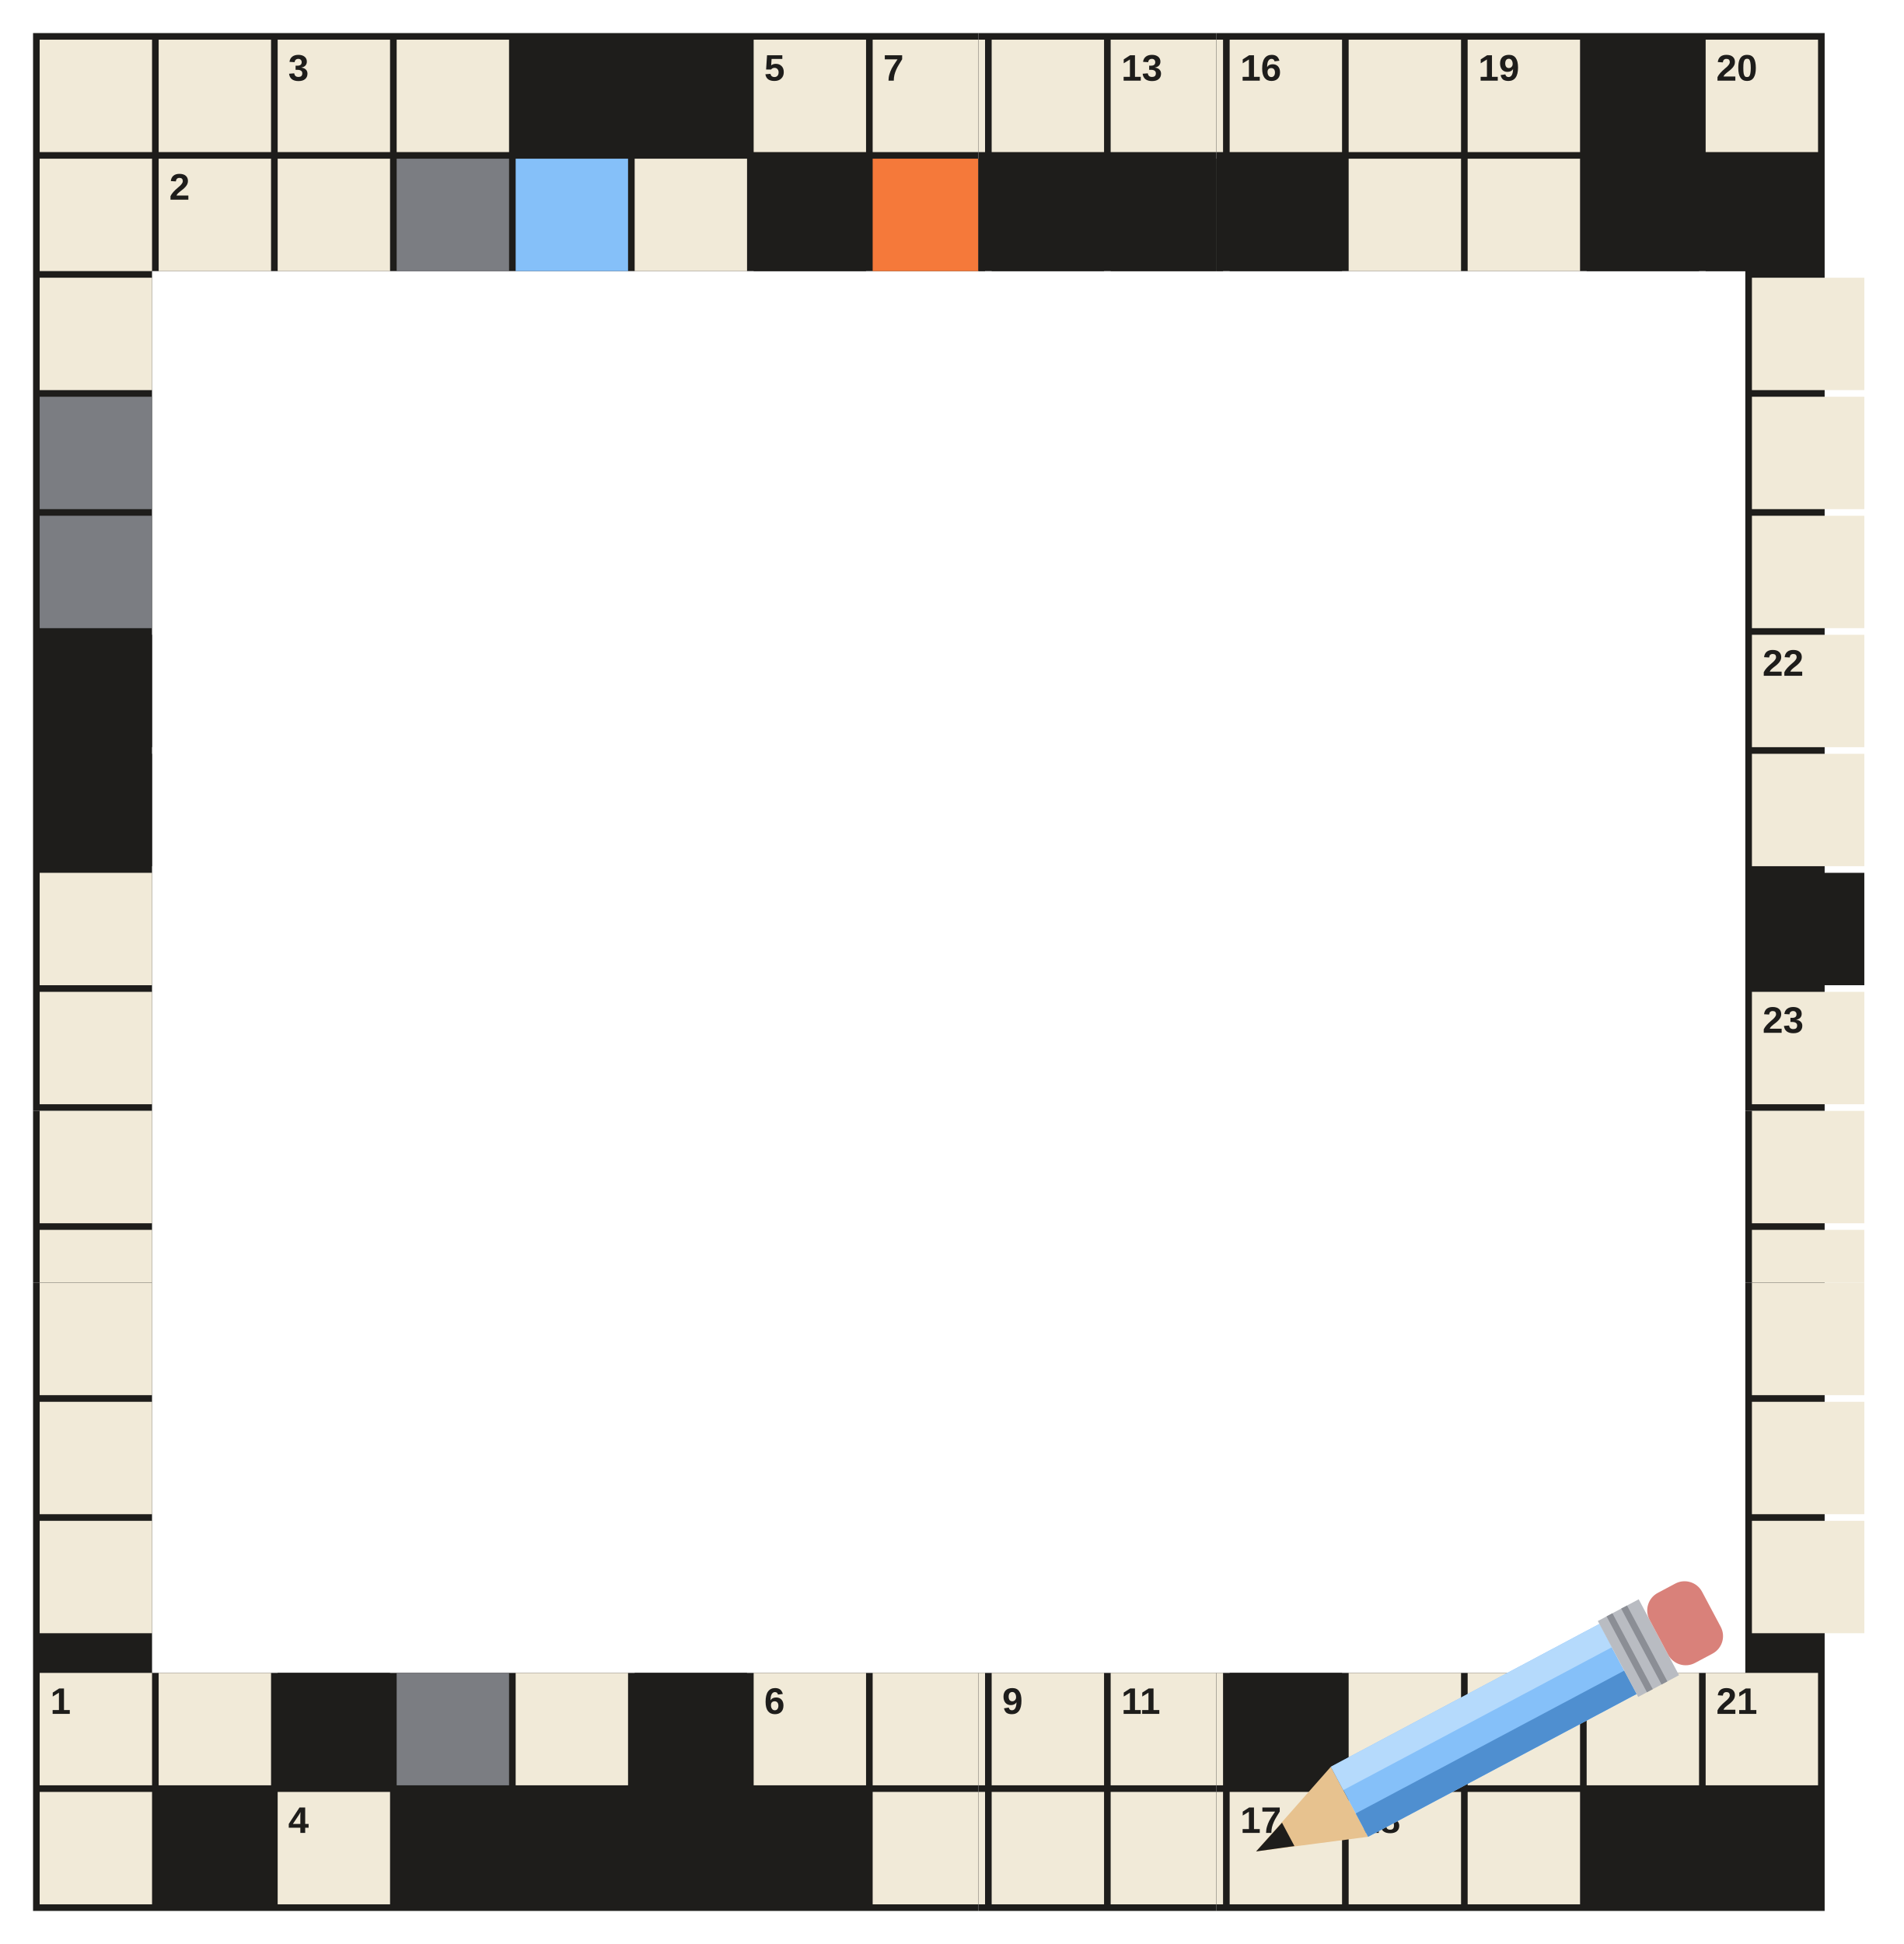
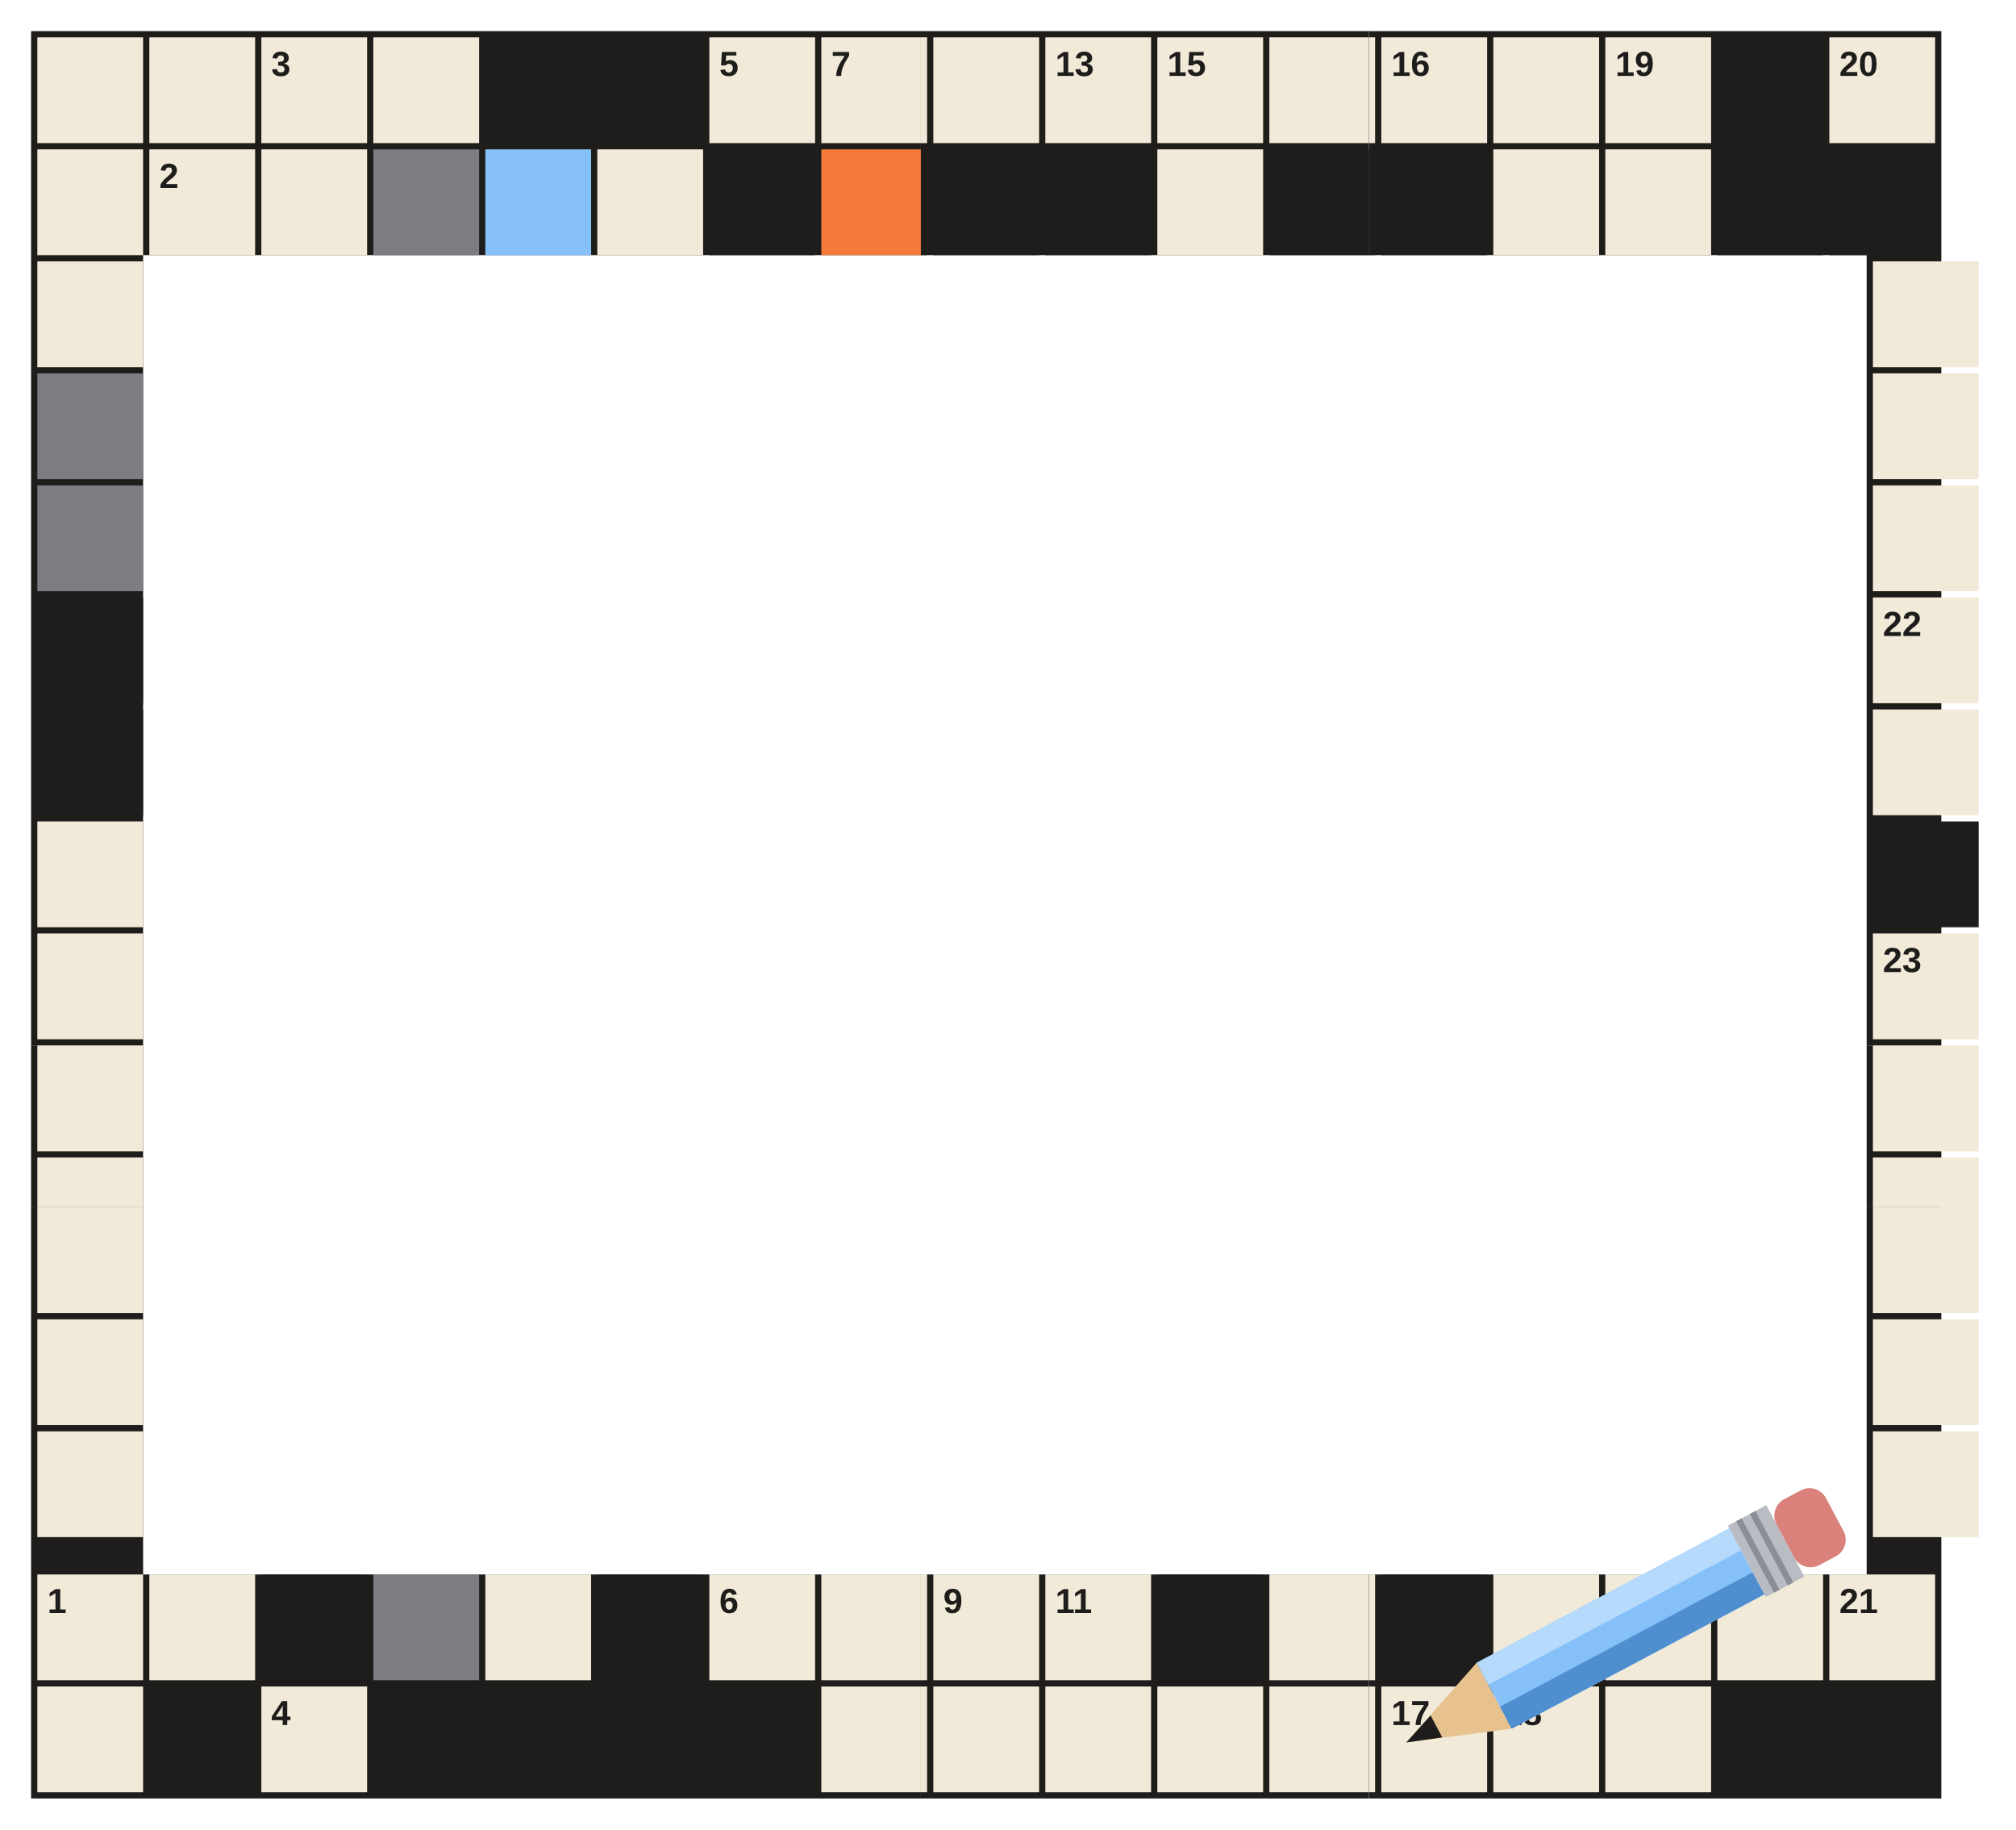
- <svg xmlns="http://www.w3.org/2000/svg" viewBox="0 0 288 294" width="288" height="294">
+ <svg xmlns="http://www.w3.org/2000/svg" viewBox="0 0 324 294" width="324" height="294">
  <defs>
    <g id="frame-art">
      <path d="M5 5H438V875H5Z M23 41V839H426V41Z" fill="#1e1d1b" fill-rule="evenodd" />
      <rect x="6" y="6" width="17" height="17" fill="#f1ead8" />
      <rect x="6" y="24" width="17" height="17" fill="#f1ead8" />
      <rect x="6" y="857" width="17" height="17" fill="#f1ead8" />
      <rect x="6" y="839" width="17" height="17" fill="#f1ead8" />
      <text x="7.6" y="845.2" font-size="5.6" font-family="Arial,sans-serif" font-weight="700" fill="#1e1d1b">1</text>
      <rect x="24" y="6" width="17" height="17" fill="#f1ead8" />
      <rect x="24" y="24" width="17" height="17" fill="#f1ead8" />
      <text x="25.6" y="30.2" font-size="5.6" font-family="Arial,sans-serif" font-weight="700" fill="#1e1d1b">2</text>
      <rect x="24" y="857" width="17" height="17" fill="#1e1d1b" />
      <rect x="24" y="839" width="17" height="17" fill="#f1ead8" />
      <rect x="42" y="6" width="17" height="17" fill="#f1ead8" />
      <text x="43.6" y="12.2" font-size="5.6" font-family="Arial,sans-serif" font-weight="700" fill="#1e1d1b">3</text>
      <rect x="42" y="24" width="17" height="17" fill="#f1ead8" />
      <rect x="42" y="857" width="17" height="17" fill="#f1ead8" />
      <text x="43.6" y="863.2" font-size="5.6" font-family="Arial,sans-serif" font-weight="700" fill="#1e1d1b">4</text>
      <rect x="42" y="839" width="17" height="17" fill="#1e1d1b" />
      <rect x="60" y="6" width="17" height="17" fill="#f1ead8" />
      <rect x="60" y="24" width="17" height="17" fill="#7b7d82" />
      <rect x="60" y="857" width="17" height="17" fill="#1e1d1b" />
      <rect x="60" y="839" width="17" height="17" fill="#7b7d82" />
      <rect x="78" y="6" width="17" height="17" fill="#1e1d1b" />
      <rect x="78" y="24" width="17" height="17" fill="#85c0f9" />
      <rect x="78" y="857" width="17" height="17" fill="#1e1d1b" />
      <rect x="78" y="839" width="17" height="17" fill="#f1ead8" />
      <rect x="96" y="6" width="17" height="17" fill="#1e1d1b" />
      <rect x="96" y="24" width="17" height="17" fill="#f1ead8" />
      <rect x="96" y="857" width="17" height="17" fill="#1e1d1b" />
      <rect x="96" y="839" width="17" height="17" fill="#1e1d1b" />
      <rect x="114" y="6" width="17" height="17" fill="#f1ead8" />
      <text x="115.6" y="12.2" font-size="5.6" font-family="Arial,sans-serif" font-weight="700" fill="#1e1d1b">5</text>
      <rect x="114" y="24" width="17" height="17" fill="#1e1d1b" />
      <rect x="114" y="857" width="17" height="17" fill="#1e1d1b" />
      <rect x="114" y="839" width="17" height="17" fill="#f1ead8" />
      <text x="115.6" y="845.2" font-size="5.6" font-family="Arial,sans-serif" font-weight="700" fill="#1e1d1b">6</text>
      <rect x="132" y="6" width="17" height="17" fill="#f1ead8" />
      <text x="133.6" y="12.2" font-size="5.6" font-family="Arial,sans-serif" font-weight="700" fill="#1e1d1b">7</text>
      <rect x="132" y="24" width="17" height="17" fill="#f5793a" />
      <rect x="132" y="857" width="17" height="17" fill="#f1ead8" />
      <rect x="132" y="839" width="17" height="17" fill="#f1ead8" />
      <rect x="150" y="6" width="17" height="17" fill="#1e1d1b" />
      <rect x="150" y="24" width="17" height="17" fill="#f1ead8" />
      <text x="151.6" y="30.2" font-size="5.6" font-family="Arial,sans-serif" font-weight="700" fill="#1e1d1b">8</text>
      <rect x="150" y="857" width="17" height="17" fill="#f1ead8" />
      <rect x="150" y="839" width="17" height="17" fill="#f1ead8" />
      <text x="151.6" y="845.2" font-size="5.6" font-family="Arial,sans-serif" font-weight="700" fill="#1e1d1b">9</text>
      <rect x="168" y="6" width="17" height="17" fill="#f1ead8" />
      <text x="169.6" y="12.2" font-size="5.6" font-family="Arial,sans-serif" font-weight="700" fill="#1e1d1b">10</text>
      <rect x="168" y="24" width="17" height="17" fill="#85c0f9" />
      <rect x="168" y="857" width="17" height="17" fill="#f1ead8" />
      <rect x="168" y="839" width="17" height="17" fill="#f1ead8" />
      <text x="169.6" y="845.2" font-size="5.6" font-family="Arial,sans-serif" font-weight="700" fill="#1e1d1b">11</text>
      <rect x="186" y="6" width="17" height="17" fill="#85c0f9" />
      <rect x="186" y="24" width="17" height="17" fill="#f1ead8" />
      <rect x="186" y="857" width="17" height="17" fill="#f1ead8" />
      <rect x="186" y="839" width="17" height="17" fill="#1e1d1b" />
      <rect x="204" y="6" width="17" height="17" fill="#f1ead8" />
      <rect x="204" y="24" width="17" height="17" fill="#f1ead8" />
      <rect x="204" y="857" width="17" height="17" fill="#f1ead8" />
      <rect x="204" y="839" width="17" height="17" fill="#f1ead8" />
      <rect x="222" y="6" width="17" height="17" fill="#f1ead8" />
      <rect x="222" y="24" width="17" height="17" fill="#f1ead8" />
      <rect x="222" y="857" width="17" height="17" fill="#f1ead8" />
      <rect x="222" y="839" width="17" height="17" fill="#f1ead8" />
      <rect x="240" y="6" width="17" height="17" fill="#1e1d1b" />
      <rect x="240" y="24" width="17" height="17" fill="#f1ead8" />
      <text x="241.6" y="30.2" font-size="5.6" font-family="Arial,sans-serif" font-weight="700" fill="#1e1d1b">12</text>
      <rect x="240" y="857" width="17" height="17" fill="#1e1d1b" />
      <rect x="240" y="839" width="17" height="17" fill="#f1ead8" />
      <rect x="258" y="6" width="17" height="17" fill="#f1ead8" />
      <rect x="258" y="24" width="17" height="17" fill="#1e1d1b" />
      <rect x="258" y="857" width="17" height="17" fill="#f1ead8" />
      <rect x="258" y="839" width="17" height="17" fill="#f1ead8" />
      <rect x="276" y="6" width="17" height="17" fill="#f1ead8" />
      <rect x="276" y="24" width="17" height="17" fill="#1e1d1b" />
      <rect x="276" y="857" width="17" height="17" fill="#1e1d1b" />
      <rect x="276" y="839" width="17" height="17" fill="#1e1d1b" />
      <rect x="294" y="6" width="17" height="17" fill="#f1ead8" />
      <text x="295.6" y="12.2" font-size="5.6" font-family="Arial,sans-serif" font-weight="700" fill="#1e1d1b">13</text>
      <rect x="294" y="24" width="17" height="17" fill="#1e1d1b" />
      <rect x="294" y="857" width="17" height="17" fill="#f1ead8" />
      <rect x="294" y="839" width="17" height="17" fill="#f1ead8" />
      <text x="295.6" y="845.2" font-size="5.6" font-family="Arial,sans-serif" font-weight="700" fill="#1e1d1b">14</text>
      <rect x="312" y="6" width="17" height="17" fill="#f1ead8" />
      <text x="313.6" y="12.2" font-size="5.6" font-family="Arial,sans-serif" font-weight="700" fill="#1e1d1b">15</text>
      <rect x="312" y="24" width="17" height="17" fill="#f1ead8" />
      <rect x="312" y="857" width="17" height="17" fill="#f1ead8" />
      <rect x="312" y="839" width="17" height="17" fill="#f1ead8" />
      <rect x="330" y="6" width="17" height="17" fill="#f1ead8" />
      <rect x="330" y="24" width="17" height="17" fill="#1e1d1b" />
      <rect x="330" y="857" width="17" height="17" fill="#f1ead8" />
      <rect x="330" y="839" width="17" height="17" fill="#f1ead8" />
      <rect x="348" y="6" width="17" height="17" fill="#f1ead8" />
      <text x="349.6" y="12.2" font-size="5.6" font-family="Arial,sans-serif" font-weight="700" fill="#1e1d1b">16</text>
      <rect x="348" y="24" width="17" height="17" fill="#1e1d1b" />
      <rect x="348" y="857" width="17" height="17" fill="#f1ead8" />
      <text x="349.6" y="863.2" font-size="5.6" font-family="Arial,sans-serif" font-weight="700" fill="#1e1d1b">17</text>
      <rect x="348" y="839" width="17" height="17" fill="#1e1d1b" />
      <rect x="366" y="6" width="17" height="17" fill="#f1ead8" />
      <rect x="366" y="24" width="17" height="17" fill="#f1ead8" />
      <rect x="366" y="857" width="17" height="17" fill="#f1ead8" />
      <text x="367.6" y="863.2" font-size="5.6" font-family="Arial,sans-serif" font-weight="700" fill="#1e1d1b">18</text>
      <rect x="366" y="839" width="17" height="17" fill="#f1ead8" />
      <rect x="384" y="6" width="17" height="17" fill="#f1ead8" />
      <text x="385.6" y="12.2" font-size="5.6" font-family="Arial,sans-serif" font-weight="700" fill="#1e1d1b">19</text>
      <rect x="384" y="24" width="17" height="17" fill="#f1ead8" />
      <rect x="384" y="857" width="17" height="17" fill="#f1ead8" />
      <rect x="384" y="839" width="17" height="17" fill="#f1ead8" />
      <rect x="402" y="6" width="17" height="17" fill="#1e1d1b" />
      <rect x="402" y="24" width="17" height="17" fill="#1e1d1b" />
      <rect x="402" y="857" width="17" height="17" fill="#1e1d1b" />
      <rect x="402" y="839" width="17" height="17" fill="#f1ead8" />
      <rect x="420" y="6" width="17" height="17" fill="#f1ead8" />
      <text x="421.6" y="12.2" font-size="5.6" font-family="Arial,sans-serif" font-weight="700" fill="#1e1d1b">20</text>
      <rect x="420" y="24" width="17" height="17" fill="#1e1d1b" />
      <rect x="420" y="857" width="17" height="17" fill="#1e1d1b" />
      <rect x="420" y="839" width="17" height="17" fill="#f1ead8" />
      <text x="421.6" y="845.2" font-size="5.6" font-family="Arial,sans-serif" font-weight="700" fill="#1e1d1b">21</text>
      <rect x="6" y="42" width="17" height="17" fill="#f1ead8" />
      <rect x="427" y="42" width="17" height="17" fill="#f1ead8" />
      <rect x="6" y="60" width="17" height="17" fill="#7b7d82" />
      <rect x="427" y="60" width="17" height="17" fill="#f1ead8" />
      <rect x="6" y="78" width="17" height="17" fill="#7b7d82" />
      <rect x="427" y="78" width="17" height="17" fill="#f1ead8" />
      <rect x="6" y="96" width="17" height="17" fill="#1e1d1b" />
      <rect x="427" y="96" width="17" height="17" fill="#f1ead8" />
      <text x="428.6" y="102.2" font-size="5.6" font-family="Arial,sans-serif" font-weight="700" fill="#1e1d1b">22</text>
      <rect x="6" y="114" width="17" height="17" fill="#1e1d1b" />
      <rect x="427" y="114" width="17" height="17" fill="#f1ead8" />
      <rect x="6" y="132" width="17" height="17" fill="#f1ead8" />
      <rect x="427" y="132" width="17" height="17" fill="#1e1d1b" />
      <rect x="6" y="150" width="17" height="17" fill="#f1ead8" />
      <rect x="427" y="150" width="17" height="17" fill="#f1ead8" />
      <text x="428.6" y="156.2" font-size="5.6" font-family="Arial,sans-serif" font-weight="700" fill="#1e1d1b">23</text>
      <rect x="6" y="168" width="17" height="17" fill="#f1ead8" />
      <rect x="427" y="168" width="17" height="17" fill="#f1ead8" />
      <rect x="6" y="186" width="17" height="17" fill="#1e1d1b" />
      <rect x="427" y="186" width="17" height="17" fill="#f1ead8" />
      <rect x="6" y="204" width="17" height="17" fill="#1e1d1b" />
      <rect x="427" y="204" width="17" height="17" fill="#f1ead8" />
      <rect x="6" y="222" width="17" height="17" fill="#85c0f9" />
      <rect x="427" y="222" width="17" height="17" fill="#f1ead8" />
      <text x="428.6" y="228.2" font-size="5.6" font-family="Arial,sans-serif" font-weight="700" fill="#1e1d1b">24</text>
      <rect x="6" y="240" width="17" height="17" fill="#f1ead8" />
      <rect x="427" y="240" width="17" height="17" fill="#1e1d1b" />
      <rect x="6" y="258" width="17" height="17" fill="#f1ead8" />
      <rect x="427" y="258" width="17" height="17" fill="#f1ead8" />
      <text x="428.6" y="264.2" font-size="5.6" font-family="Arial,sans-serif" font-weight="700" fill="#1e1d1b">25</text>
      <rect x="6" y="276" width="17" height="17" fill="#f1ead8" />
      <rect x="427" y="276" width="17" height="17" fill="#f1ead8" />
      <rect x="6" y="294" width="17" height="17" fill="#85c0f9" />
      <rect x="427" y="294" width="17" height="17" fill="#f1ead8" />
      <rect x="6" y="312" width="17" height="17" fill="#1e1d1b" />
      <rect x="427" y="312" width="17" height="17" fill="#f1ead8" />
      <rect x="6" y="330" width="17" height="17" fill="#f1ead8" />
      <text x="7.6" y="336.2" font-size="5.6" font-family="Arial,sans-serif" font-weight="700" fill="#1e1d1b">26</text>
      <rect x="427" y="330" width="17" height="17" fill="#f1ead8" />
      <text x="428.6" y="336.2" font-size="5.6" font-family="Arial,sans-serif" font-weight="700" fill="#1e1d1b">27</text>
      <rect x="6" y="348" width="17" height="17" fill="#f1ead8" />
      <rect x="427" y="348" width="17" height="17" fill="#f1ead8" />
      <rect x="6" y="366" width="17" height="17" fill="#f1ead8" />
      <rect x="427" y="366" width="17" height="17" fill="#1e1d1b" />
      <rect x="6" y="384" width="17" height="17" fill="#7b7d82" />
      <rect x="427" y="384" width="17" height="17" fill="#f1ead8" />
      <text x="428.6" y="390.2" font-size="5.6" font-family="Arial,sans-serif" font-weight="700" fill="#1e1d1b">28</text>
      <rect x="6" y="402" width="17" height="17" fill="#f1ead8" />
      <rect x="427" y="402" width="17" height="17" fill="#f1ead8" />
      <rect x="6" y="420" width="17" height="17" fill="#f1ead8" />
      <rect x="427" y="420" width="17" height="17" fill="#f1ead8" />
      <rect x="6" y="438" width="17" height="17" fill="#f1ead8" />
      <rect x="427" y="438" width="17" height="17" fill="#f1ead8" />
      <rect x="6" y="456" width="17" height="17" fill="#f1ead8" />
      <rect x="427" y="456" width="17" height="17" fill="#f1ead8" />
      <rect x="6" y="474" width="17" height="17" fill="#85c0f9" />
      <rect x="427" y="474" width="17" height="17" fill="#7b7d82" />
      <rect x="6" y="492" width="17" height="17" fill="#f1ead8" />
      <rect x="427" y="492" width="17" height="17" fill="#f1ead8" />
      <text x="428.6" y="498.2" font-size="5.6" font-family="Arial,sans-serif" font-weight="700" fill="#1e1d1b">29</text>
      <rect x="6" y="510" width="17" height="17" fill="#f1ead8" />
      <rect x="427" y="510" width="17" height="17" fill="#1e1d1b" />
      <rect x="6" y="528" width="17" height="17" fill="#f1ead8" />
      <text x="7.6" y="534.2" font-size="5.6" font-family="Arial,sans-serif" font-weight="700" fill="#1e1d1b">30</text>
      <rect x="427" y="528" width="17" height="17" fill="#f1ead8" />
      <rect x="6" y="546" width="17" height="17" fill="#f1ead8" />
      <rect x="427" y="546" width="17" height="17" fill="#f1ead8" />
      <rect x="6" y="564" width="17" height="17" fill="#85c0f9" />
      <rect x="427" y="564" width="17" height="17" fill="#f1ead8" />
      <rect x="6" y="582" width="17" height="17" fill="#f1ead8" />
      <rect x="427" y="582" width="17" height="17" fill="#f1ead8" />
      <rect x="6" y="600" width="17" height="17" fill="#f1ead8" />
      <rect x="427" y="600" width="17" height="17" fill="#f1ead8" />
      <rect x="6" y="618" width="17" height="17" fill="#f1ead8" />
      <rect x="427" y="618" width="17" height="17" fill="#f1ead8" />
      <rect x="6" y="636" width="17" height="17" fill="#f1ead8" />
      <rect x="427" y="636" width="17" height="17" fill="#f1ead8" />
      <rect x="6" y="654" width="17" height="17" fill="#f1ead8" />
      <text x="7.6" y="660.2" font-size="5.6" font-family="Arial,sans-serif" font-weight="700" fill="#1e1d1b">31</text>
      <rect x="427" y="654" width="17" height="17" fill="#f1ead8" />
      <rect x="6" y="672" width="17" height="17" fill="#f1ead8" />
      <text x="7.6" y="678.2" font-size="5.6" font-family="Arial,sans-serif" font-weight="700" fill="#1e1d1b">32</text>
      <rect x="427" y="672" width="17" height="17" fill="#f1ead8" />
      <text x="428.6" y="678.2" font-size="5.6" font-family="Arial,sans-serif" font-weight="700" fill="#1e1d1b">33</text>
      <rect x="6" y="690" width="17" height="17" fill="#f1ead8" />
      <rect x="427" y="690" width="17" height="17" fill="#f1ead8" />
      <rect x="6" y="708" width="17" height="17" fill="#1e1d1b" />
      <rect x="427" y="708" width="17" height="17" fill="#f1ead8" />
      <rect x="6" y="726" width="17" height="17" fill="#f1ead8" />
      <text x="7.6" y="732.2" font-size="5.6" font-family="Arial,sans-serif" font-weight="700" fill="#1e1d1b">34</text>
      <rect x="427" y="726" width="17" height="17" fill="#f1ead8" />
      <rect x="6" y="744" width="17" height="17" fill="#f1ead8" />
      <rect x="427" y="744" width="17" height="17" fill="#f1ead8" />
      <rect x="6" y="762" width="17" height="17" fill="#f1ead8" />
      <rect x="427" y="762" width="17" height="17" fill="#1e1d1b" />
      <rect x="6" y="780" width="17" height="17" fill="#f1ead8" />
      <rect x="427" y="780" width="17" height="17" fill="#f1ead8" />
      <rect x="6" y="798" width="17" height="17" fill="#f1ead8" />
      <rect x="427" y="798" width="17" height="17" fill="#f1ead8" />
      <rect x="6" y="816" width="17" height="17" fill="#f1ead8" />
      <rect x="427" y="816" width="17" height="17" fill="#f1ead8" />
      <g transform="translate(352 866) rotate(-28)">
        <path d="M0 0 L16 -6 L16 6Z" fill="#e7c28f" />
        <path d="M0 0 L5.5 -2 L5.5 2Z" fill="#1e1d1b" />
        <rect x="16" y="-6" width="46" height="12" fill="#85c0f9" />
        <rect x="16" y="-6" width="46" height="4" fill="#b5dafc" />
        <rect x="16" y="2" width="46" height="4" fill="#4f8fd0" />
        <rect x="62" y="-6.5" width="7" height="13" fill="#b9bcc2" />
        <path d="M64 -6.5V6.5M66.5 -6.5V6.5" stroke="#8b8e95" stroke-width="1" />
        <rect x="69" y="-6" width="9" height="12" rx="3" fill="#d9817a" />
      </g>
    </g>
  </defs>
  <svg x="0" y="0" width="148" height="168" viewBox="0 0 148 168">
    <use href="#frame-art" />
  </svg>
-   <svg x="148" y="0" width="36" height="168" viewBox="274 0 36 168">
-     <use href="#frame-art" />
-   </svg>
-   <svg x="184" y="0" width="104" height="168" viewBox="346 0 104 168">
+   <svg x="148" y="0" width="72" height="168" viewBox="274 0 72 168">
+     <use href="#frame-art" />
+   </svg>
+   <svg x="220" y="0" width="104" height="168" viewBox="346 0 104 168">
    <use href="#frame-art" />
  </svg>
  <svg x="0" y="168" width="148" height="26" viewBox="0 240 148 26">
    <use href="#frame-art" />
  </svg>
-   <svg x="184" y="168" width="104" height="26" viewBox="346 168 104 26">
+   <svg x="220" y="168" width="104" height="26" viewBox="346 168 104 26">
    <use href="#frame-art" />
  </svg>
  <svg x="0" y="194" width="148" height="100" viewBox="0 780 148 100">
    <use href="#frame-art" />
  </svg>
-   <svg x="148" y="194" width="36" height="100" viewBox="148 780 36 100">
-     <use href="#frame-art" />
-   </svg>
-   <svg x="184" y="194" width="104" height="100" viewBox="346 780 104 100">
+   <svg x="148" y="194" width="72" height="100" viewBox="148 780 72 100">
+     <use href="#frame-art" />
+   </svg>
+   <svg x="220" y="194" width="104" height="100" viewBox="346 780 104 100">
    <use href="#frame-art" />
  </svg>
</svg>
